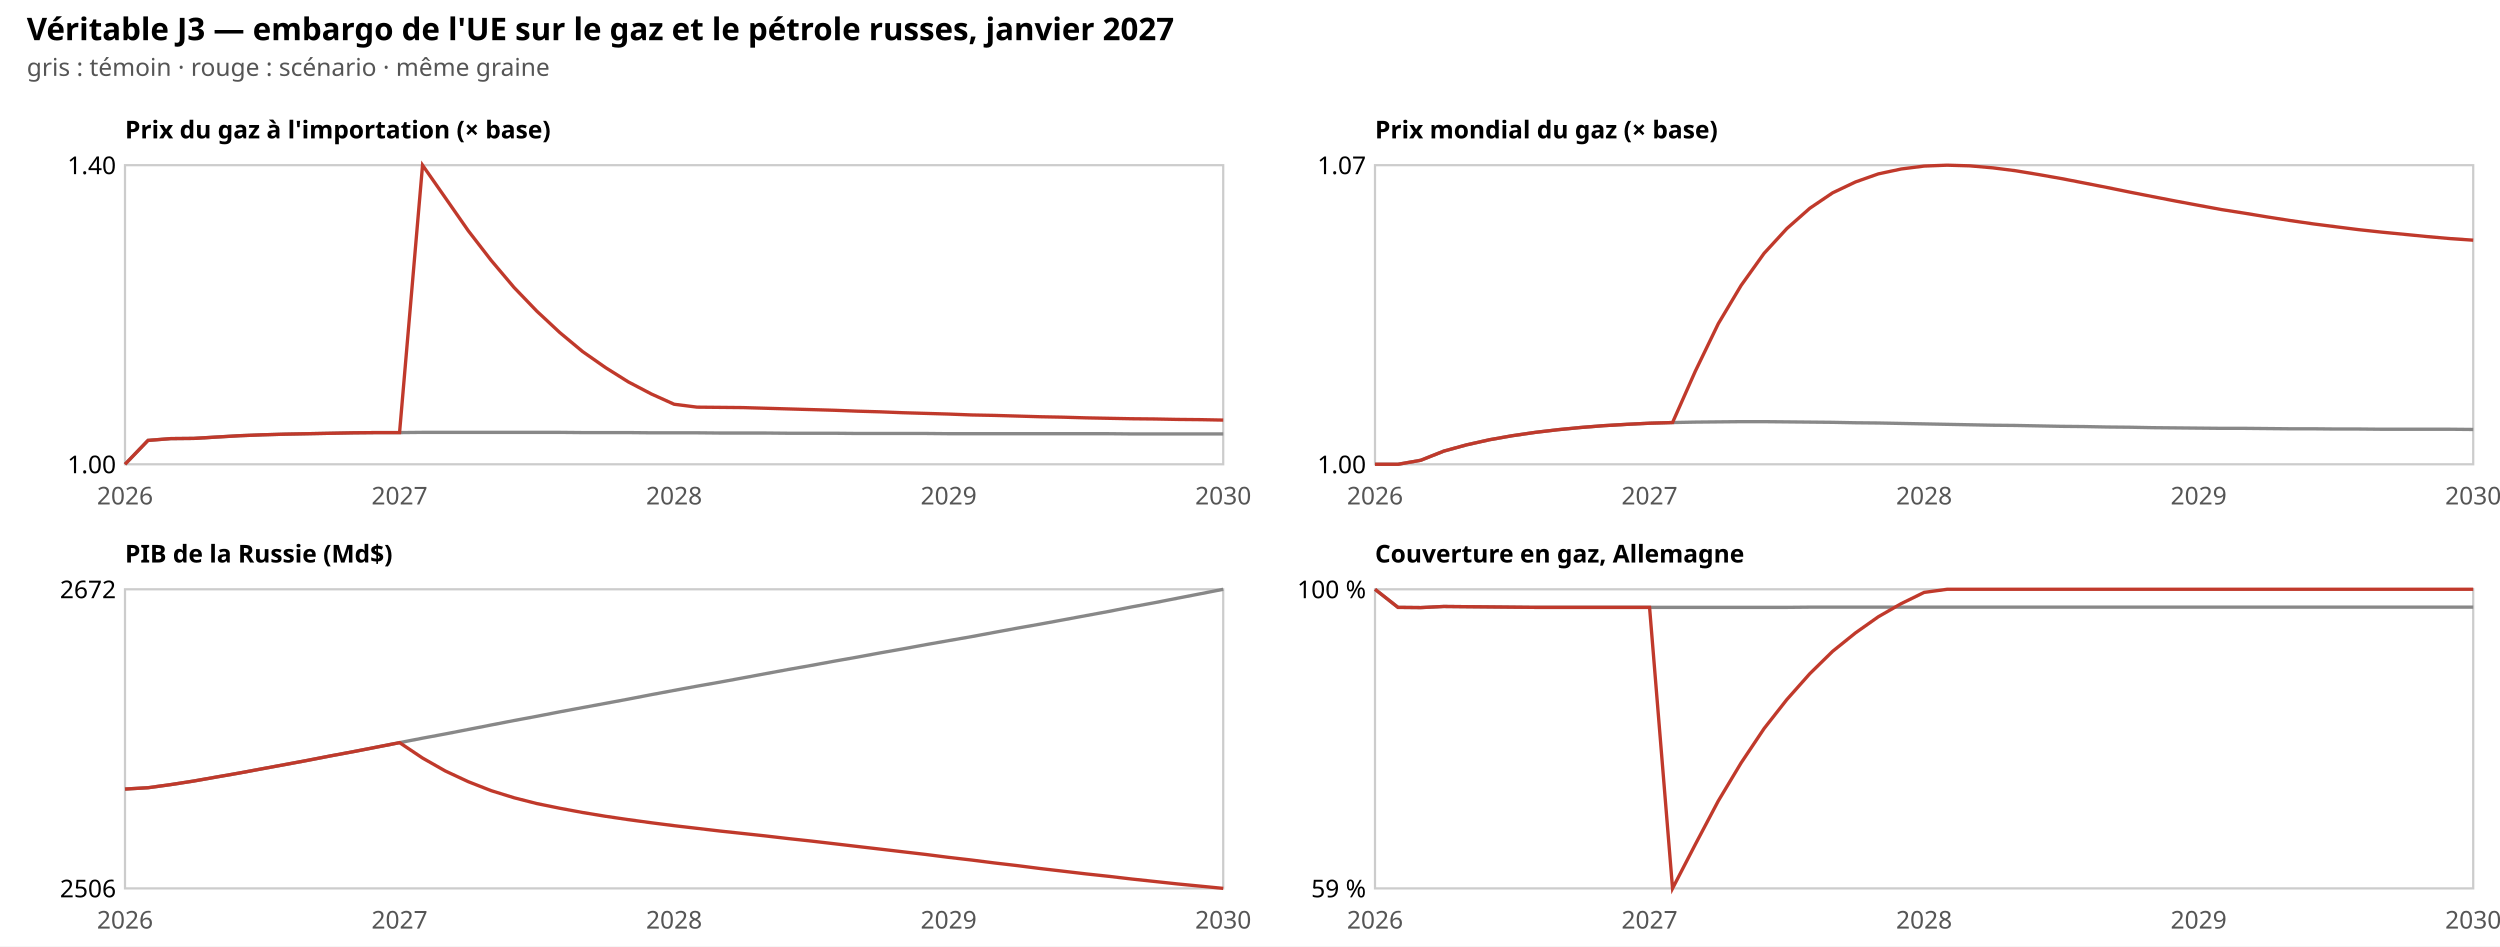
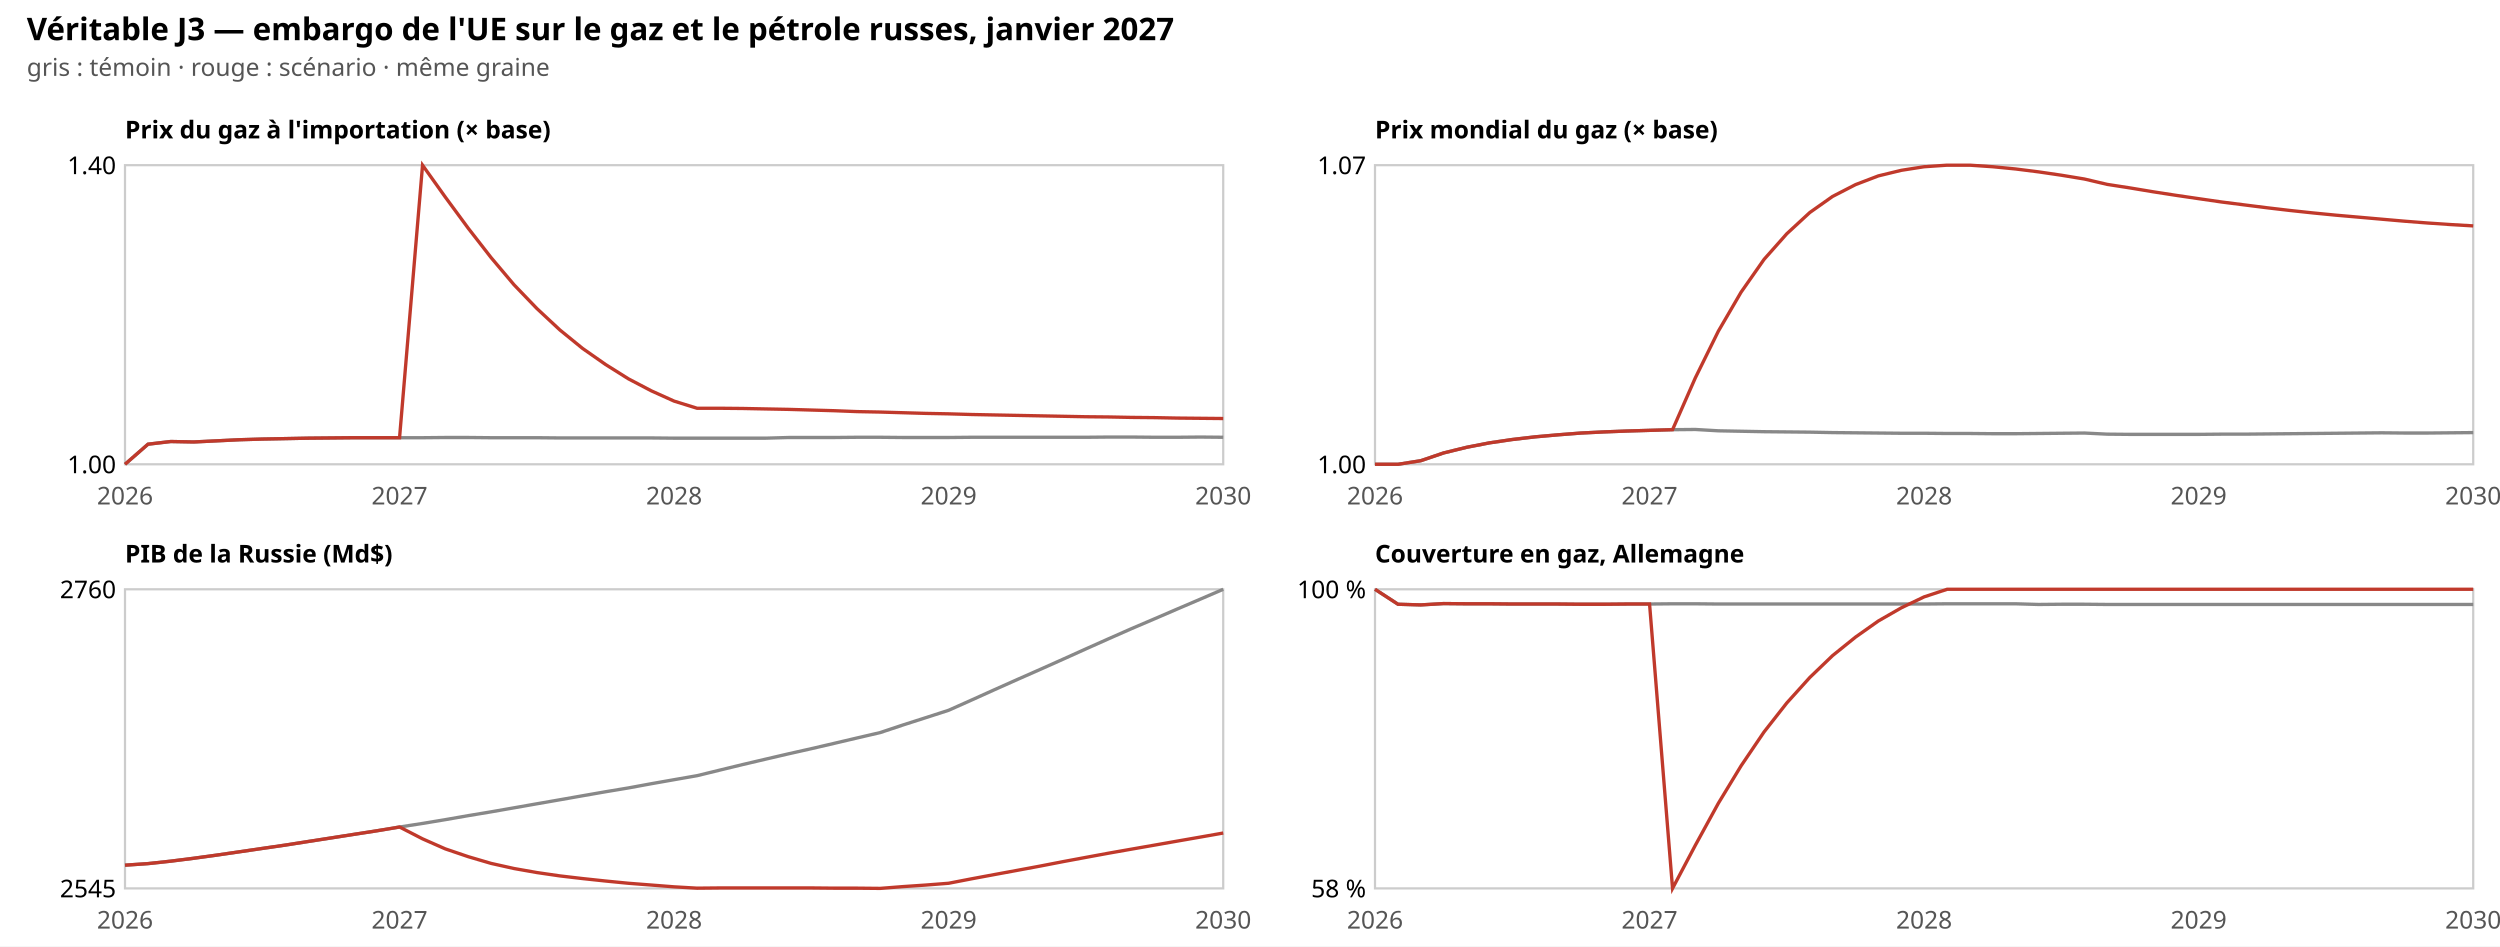
<svg xmlns="http://www.w3.org/2000/svg" width="1120" height="424" font-family="sans-serif" font-size="11">
  <rect width="100%" height="100%" fill="#ffffff" />
  <text x="12" y="18" font-size="14" font-weight="bold">Véritable J3 — embargo de l'UE sur le gaz et le pétrole russes, janvier 2027</text>
  <text x="12" y="34" fill="#555">gris : témoin · rouge : scénario · même graine</text>
  <text x="56" y="62" font-weight="bold">Prix du gaz à l'importation (× base)</text>
  <rect x="56" y="74" width="492" height="134" fill="none" stroke="#ccc" />
  <text x="52" y="78" text-anchor="end">1.40</text>
  <text x="52" y="212" text-anchor="end">1.00</text>
  <text x="56" y="226" text-anchor="middle" fill="#555">2026</text>
  <text x="179" y="226" text-anchor="middle" fill="#555">2027</text>
  <text x="302" y="226" text-anchor="middle" fill="#555">2028</text>
  <text x="425" y="226" text-anchor="middle" fill="#555">2029</text>
  <text x="548" y="226" text-anchor="middle" fill="#555">2030</text>
-   <path d="M56.0,208.0L66.3,197.3L76.5,196.5L86.8,196.4L97.0,195.8L107.3,195.2L117.5,194.8L127.8,194.5L138.0,194.3L148.3,194.1L158.5,193.9L168.8,193.8L179.0,193.8L189.3,193.7L199.5,193.7L209.8,193.7L220.0,193.7L230.3,193.7L240.5,193.7L250.8,193.7L261.0,193.8L271.3,193.8L281.5,193.8L291.8,193.9L302.0,193.9L312.3,193.9L322.5,194.0L332.8,194.0L343.0,194.0L353.3,194.1L363.5,194.1L373.8,194.1L384.0,194.2L394.3,194.2L404.5,194.2L414.8,194.2L425.0,194.3L435.3,194.3L445.5,194.3L455.8,194.3L466.0,194.3L476.3,194.3L486.5,194.3L496.8,194.3L507.0,194.4L517.3,194.4L527.5,194.4L537.8,194.4L548.0,194.4" fill="none" stroke="#888" stroke-width="1.5" />
-   <path d="M56.0,208.0L66.3,197.3L76.5,196.5L86.8,196.4L97.0,195.8L107.3,195.2L117.5,194.8L127.8,194.5L138.0,194.3L148.3,194.1L158.5,193.9L168.8,193.8L179.0,193.8L189.3,74.0L199.5,88.6L209.8,103.4L220.0,116.6L230.3,128.8L240.5,139.4L250.8,149.0L261.0,157.5L271.3,164.7L281.5,171.1L291.8,176.5L302.0,181.1L312.3,182.4L322.5,182.5L332.8,182.6L343.0,182.9L353.3,183.2L363.5,183.5L373.8,183.8L384.0,184.2L394.3,184.5L404.5,184.9L414.8,185.2L425.0,185.5L435.3,185.9L445.5,186.1L455.8,186.4L466.0,186.7L476.3,186.9L486.5,187.2L496.8,187.4L507.0,187.6L517.3,187.7L527.5,187.9L537.8,188.0L548.0,188.2" fill="none" stroke="#c0392b" stroke-width="1.5" />
+   <path d="M56.0,208.0L66.3,199.0L76.5,197.8L86.8,198.0L97.0,197.5L107.3,197.0L117.5,196.7L127.8,196.5L138.0,196.3L148.3,196.2L158.5,196.1L168.8,196.1L179.0,196.1L189.3,196.1L199.5,196.0L209.8,196.0L220.0,196.1L230.3,196.1L240.5,196.1L250.8,196.2L261.0,196.2L271.3,196.2L281.5,196.2L291.8,196.2L302.0,196.3L312.3,196.3L322.5,196.3L332.8,196.3L343.0,196.3L353.3,196.0L363.5,196.0L373.8,196.0L384.0,195.9L394.3,195.9L404.5,196.0L414.8,196.0L425.0,196.0L435.3,195.9L445.5,195.9L455.8,195.9L466.0,195.9L476.3,195.9L486.5,195.9L496.8,195.8L507.0,195.8L517.3,195.9L527.5,195.9L537.8,195.8L548.0,195.9" fill="none" stroke="#888" stroke-width="1.5" />
+   <path d="M56.0,208.0L66.3,199.0L76.5,197.8L86.8,198.0L97.0,197.5L107.3,197.0L117.5,196.7L127.8,196.5L138.0,196.3L148.3,196.2L158.5,196.1L168.8,196.1L179.0,196.1L189.3,74.0L199.5,88.3L209.8,102.3L220.0,115.4L230.3,127.6L240.5,138.2L250.8,147.8L261.0,156.1L271.3,163.3L281.5,169.7L291.8,175.1L302.0,179.7L312.3,182.9L322.5,182.9L332.8,183.0L343.0,183.2L353.3,183.4L363.5,183.7L373.8,184.0L384.0,184.4L394.3,184.6L404.5,184.9L414.8,185.2L425.0,185.4L435.3,185.7L445.5,185.9L455.8,186.1L466.0,186.3L476.3,186.5L486.5,186.7L496.8,186.8L507.0,187.0L517.3,187.1L527.5,187.3L537.8,187.4L548.0,187.5" fill="none" stroke="#c0392b" stroke-width="1.5" />
  <text x="616" y="62" font-weight="bold">Prix mondial du gaz (× base)</text>
  <rect x="616" y="74" width="492" height="134" fill="none" stroke="#ccc" />
  <text x="612" y="78" text-anchor="end">1.07</text>
  <text x="612" y="212" text-anchor="end">1.00</text>
  <text x="616" y="226" text-anchor="middle" fill="#555">2026</text>
  <text x="739" y="226" text-anchor="middle" fill="#555">2027</text>
  <text x="862" y="226" text-anchor="middle" fill="#555">2028</text>
  <text x="985" y="226" text-anchor="middle" fill="#555">2029</text>
  <text x="1108" y="226" text-anchor="middle" fill="#555">2030</text>
-   <path d="M616.0,208.0L626.3,208.0L636.5,206.2L646.8,202.1L657.0,199.3L667.3,197.0L677.5,195.2L687.8,193.7L698.0,192.5L708.3,191.5L718.5,190.7L728.8,190.1L739.0,189.6L749.3,189.3L759.5,189.1L769.8,189.0L780.0,188.9L790.3,188.9L800.5,189.0L810.8,189.1L821.0,189.2L831.3,189.4L841.5,189.5L851.8,189.7L862.0,189.9L872.3,190.1L882.5,190.3L892.8,190.5L903.0,190.6L913.3,190.8L923.5,191.0L933.8,191.1L944.0,191.3L954.3,191.4L964.5,191.6L974.8,191.7L985.0,191.8L995.3,191.9L1005.5,191.9L1015.8,192.0L1026.0,192.1L1036.3,192.1L1046.5,192.2L1056.8,192.2L1067.0,192.3L1077.3,192.3L1087.5,192.3L1097.8,192.3L1108.0,192.4" fill="none" stroke="#888" stroke-width="1.5" />
-   <path d="M616.0,208.0L626.3,208.0L636.5,206.2L646.8,202.1L657.0,199.3L667.3,197.0L677.5,195.2L687.8,193.7L698.0,192.5L708.3,191.5L718.5,190.7L728.8,190.1L739.0,189.6L749.3,189.3L759.5,166.3L769.8,145.0L780.0,127.9L790.3,113.5L800.5,102.4L810.8,93.3L821.0,86.4L831.3,81.5L841.5,77.9L851.8,75.7L862.0,74.4L872.3,74.0L882.5,74.3L892.8,75.2L903.0,76.5L913.3,78.2L923.5,80.0L933.8,82.0L944.0,84.0L954.3,86.1L964.5,88.1L974.8,90.1L985.0,92.0L995.3,93.9L1005.5,95.5L1015.8,97.2L1026.0,98.8L1036.3,100.3L1046.5,101.6L1056.8,102.9L1067.0,104.0L1077.3,105.0L1087.5,106.0L1097.8,106.9L1108.0,107.6" fill="none" stroke="#c0392b" stroke-width="1.5" />
+   <path d="M616.0,208.0L626.3,208.0L636.5,206.4L646.8,202.9L657.0,200.4L667.3,198.4L677.5,196.9L687.8,195.7L698.0,194.8L708.3,194.0L718.5,193.5L728.8,193.1L739.0,192.8L749.3,192.5L759.5,192.4L769.8,193.0L780.0,193.2L790.3,193.4L800.5,193.5L810.8,193.6L821.0,193.8L831.3,193.9L841.5,194.0L851.8,194.1L862.0,194.1L872.3,194.2L882.5,194.2L892.8,194.3L903.0,194.3L913.3,194.2L923.5,194.1L933.8,194.0L944.0,194.5L954.3,194.6L964.5,194.6L974.8,194.6L985.0,194.6L995.3,194.5L1005.5,194.5L1015.8,194.4L1026.0,194.3L1036.3,194.2L1046.5,194.1L1056.8,194.0L1067.0,193.9L1077.3,194.0L1087.5,194.0L1097.8,193.9L1108.0,193.8" fill="none" stroke="#888" stroke-width="1.5" />
+   <path d="M616.0,208.0L626.3,208.0L636.5,206.4L646.8,202.9L657.0,200.4L667.3,198.4L677.5,196.9L687.8,195.7L698.0,194.8L708.3,194.0L718.5,193.5L728.8,193.1L739.0,192.8L749.3,192.5L759.5,169.3L769.8,148.4L780.0,130.9L790.3,116.2L800.5,104.7L810.8,95.2L821.0,88.0L831.3,82.7L841.5,78.8L851.8,76.3L862.0,74.7L872.3,74.0L882.5,74.0L892.8,74.7L903.0,75.7L913.3,77.0L923.5,78.5L933.8,80.2L944.0,82.6L954.3,84.2L964.5,85.9L974.8,87.5L985.0,89.0L995.3,90.5L1005.5,91.8L1015.8,93.1L1026.0,94.3L1036.3,95.4L1046.5,96.4L1056.8,97.3L1067.0,98.2L1077.3,99.1L1087.5,99.9L1097.8,100.6L1108.0,101.2" fill="none" stroke="#c0392b" stroke-width="1.5" />
  <text x="56" y="252" font-weight="bold">PIB de la Russie (Md$)</text>
  <rect x="56" y="264" width="492" height="134" fill="none" stroke="#ccc" />
-   <text x="52" y="268" text-anchor="end">2672</text>
-   <text x="52" y="402" text-anchor="end">2506</text>
+   <text x="52" y="268" text-anchor="end">2760</text>
+   <text x="52" y="402" text-anchor="end">2545</text>
  <text x="56" y="416" text-anchor="middle" fill="#555">2026</text>
  <text x="179" y="416" text-anchor="middle" fill="#555">2027</text>
  <text x="302" y="416" text-anchor="middle" fill="#555">2028</text>
  <text x="425" y="416" text-anchor="middle" fill="#555">2029</text>
  <text x="548" y="416" text-anchor="middle" fill="#555">2030</text>
-   <path d="M56.0,353.5L66.3,352.9L76.5,351.5L86.8,349.9L97.0,348.1L107.3,346.3L117.5,344.4L127.8,342.5L138.0,340.6L148.3,338.6L158.5,336.7L168.8,334.7L179.0,332.7L189.3,330.7L199.5,328.8L209.8,326.8L220.0,324.8L230.3,322.8L240.5,320.9L250.8,318.9L261.0,317.0L271.3,315.1L281.5,313.2L291.8,311.2L302.0,309.3L312.3,307.4L322.5,305.6L332.8,303.7L343.0,301.8L353.3,299.9L363.5,298.1L373.8,296.2L384.0,294.4L394.3,292.5L404.5,290.7L414.8,288.8L425.0,287.0L435.3,285.2L445.5,283.3L455.8,281.4L466.0,279.6L476.3,277.7L486.5,275.8L496.8,273.9L507.0,271.9L517.3,270.0L527.5,268.0L537.8,266.0L548.0,264.0" fill="none" stroke="#888" stroke-width="1.5" />
-   <path d="M56.0,353.5L66.3,352.9L76.5,351.5L86.8,349.9L97.0,348.1L107.3,346.3L117.5,344.4L127.8,342.5L138.0,340.6L148.3,338.6L158.5,336.7L168.8,334.7L179.0,332.7L189.3,339.6L199.5,345.4L209.8,350.2L220.0,354.2L230.3,357.4L240.5,360.0L250.8,362.1L261.0,364.0L271.3,365.7L281.5,367.2L291.8,368.6L302.0,369.9L312.3,371.1L322.5,372.3L332.8,373.4L343.0,374.5L353.3,375.7L363.5,376.8L373.8,378.0L384.0,379.2L394.3,380.4L404.5,381.6L414.8,382.8L425.0,384.1L435.3,385.3L445.5,386.6L455.8,387.8L466.0,389.1L476.3,390.3L486.5,391.5L496.8,392.6L507.0,393.8L517.3,394.9L527.5,396.0L537.8,397.0L548.0,398.0" fill="none" stroke="#c0392b" stroke-width="1.5" />
+   <path d="M56.0,387.6L66.3,386.9L76.5,385.8L86.8,384.5L97.0,383.1L107.3,381.6L117.5,380.1L127.8,378.6L138.0,377.0L148.3,375.4L158.5,373.8L168.8,372.2L179.0,370.5L189.3,368.9L199.5,367.2L209.8,365.4L220.0,363.7L230.3,361.9L240.5,360.1L250.8,358.3L261.0,356.5L271.3,354.7L281.5,353.0L291.8,351.1L302.0,349.3L312.3,347.5L322.5,345.0L332.8,342.5L343.0,340.1L353.3,337.7L363.5,335.4L373.8,333.0L384.0,330.6L394.3,328.2L404.5,324.8L414.8,321.5L425.0,318.2L435.3,313.6L445.5,309.0L455.8,304.4L466.0,299.9L476.3,295.3L486.5,290.7L496.8,286.1L507.0,281.6L517.3,277.2L527.5,272.8L537.8,268.4L548.0,264.0" fill="none" stroke="#888" stroke-width="1.5" />
+   <path d="M56.0,387.6L66.3,386.9L76.5,385.8L86.8,384.5L97.0,383.1L107.3,381.6L117.5,380.1L127.8,378.6L138.0,377.0L148.3,375.4L158.5,373.8L168.8,372.2L179.0,370.5L189.3,375.8L199.5,380.3L209.8,383.8L220.0,386.8L230.3,389.1L240.5,390.9L250.8,392.4L261.0,393.6L271.3,394.7L281.5,395.7L291.8,396.5L302.0,397.3L312.3,397.9L322.5,397.8L332.8,397.8L343.0,397.8L353.3,397.8L363.5,397.8L373.8,397.9L384.0,397.9L394.3,398.0L404.5,397.2L414.8,396.5L425.0,395.7L435.3,393.7L445.5,391.8L455.8,389.9L466.0,388.0L476.3,386.0L486.5,384.1L496.8,382.2L507.0,380.4L517.3,378.6L527.5,376.8L537.8,375.0L548.0,373.2" fill="none" stroke="#c0392b" stroke-width="1.5" />
  <text x="616" y="252" font-weight="bold">Couverture en gaz, Allemagne</text>
  <rect x="616" y="264" width="492" height="134" fill="none" stroke="#ccc" />
  <text x="612" y="268" text-anchor="end">100 %</text>
-   <text x="612" y="402" text-anchor="end">59 %</text>
+   <text x="612" y="402" text-anchor="end">58 %</text>
  <text x="616" y="416" text-anchor="middle" fill="#555">2026</text>
  <text x="739" y="416" text-anchor="middle" fill="#555">2027</text>
  <text x="862" y="416" text-anchor="middle" fill="#555">2028</text>
  <text x="985" y="416" text-anchor="middle" fill="#555">2029</text>
  <text x="1108" y="416" text-anchor="middle" fill="#555">2030</text>
-   <path d="M616.0,264.0L626.3,272.1L636.5,272.2L646.8,271.7L657.0,271.8L667.3,271.9L677.5,272.0L687.8,272.1L698.0,272.1L708.3,272.1L718.5,272.1L728.8,272.1L739.0,272.1L749.3,272.1L759.5,272.1L769.8,272.1L780.0,272.1L790.3,272.1L800.5,272.1L810.8,272.0L821.0,272.0L831.3,272.0L841.5,272.0L851.8,272.0L862.0,272.0L872.3,272.0L882.5,272.0L892.8,272.0L903.0,272.0L913.3,272.0L923.5,272.0L933.8,272.0L944.0,272.0L954.3,272.0L964.5,272.0L974.8,272.0L985.0,272.0L995.3,272.0L1005.5,272.0L1015.8,272.0L1026.0,272.0L1036.3,272.0L1046.5,272.0L1056.8,272.0L1067.0,272.0L1077.3,272.0L1087.5,272.0L1097.8,272.0L1108.0,272.0" fill="none" stroke="#888" stroke-width="1.5" />
-   <path d="M616.0,264.0L626.3,272.1L636.5,272.2L646.8,271.7L657.0,271.8L667.3,271.9L677.5,272.0L687.8,272.1L698.0,272.1L708.3,272.1L718.5,272.1L728.8,272.1L739.0,272.1L749.3,398.0L759.5,378.3L769.8,358.8L780.0,341.8L790.3,326.4L800.5,313.4L810.8,301.8L821.0,291.8L831.3,283.5L841.5,276.3L851.8,270.4L862.0,265.4L872.3,264.0L882.5,264.0L892.8,264.0L903.0,264.0L913.3,264.0L923.5,264.0L933.8,264.0L944.0,264.0L954.3,264.0L964.5,264.0L974.8,264.0L985.0,264.0L995.3,264.0L1005.5,264.0L1015.8,264.0L1026.0,264.0L1036.3,264.0L1046.5,264.0L1056.8,264.0L1067.0,264.0L1077.3,264.0L1087.5,264.0L1097.8,264.0L1108.0,264.0" fill="none" stroke="#c0392b" stroke-width="1.5" />
+   <path d="M616.0,264.0L626.3,270.7L636.5,271.0L646.8,270.4L657.0,270.5L667.3,270.5L677.5,270.6L687.8,270.6L698.0,270.6L708.3,270.7L718.5,270.7L728.8,270.6L739.0,270.6L749.3,270.5L759.5,270.5L769.8,270.6L780.0,270.6L790.3,270.6L800.5,270.6L810.8,270.6L821.0,270.6L831.3,270.6L841.5,270.6L851.8,270.6L862.0,270.6L872.3,270.5L882.5,270.5L892.8,270.5L903.0,270.5L913.3,270.8L923.5,270.7L933.8,270.7L944.0,270.8L954.3,270.8L964.5,270.8L974.8,270.8L985.0,270.8L995.3,270.8L1005.5,270.8L1015.8,270.8L1026.0,270.8L1036.3,270.8L1046.5,270.8L1056.8,270.8L1067.0,270.8L1077.3,270.8L1087.5,270.8L1097.8,270.8L1108.0,270.8" fill="none" stroke="#888" stroke-width="1.5" />
+   <path d="M616.0,264.0L626.3,270.7L636.5,271.0L646.8,270.4L657.0,270.5L667.3,270.5L677.5,270.6L687.8,270.6L698.0,270.6L708.3,270.7L718.5,270.7L728.8,270.6L739.0,270.6L749.3,398.0L759.5,378.7L769.8,359.9L780.0,343.1L790.3,327.9L800.5,314.9L810.8,303.5L821.0,293.7L831.3,285.4L841.5,278.2L851.8,272.3L862.0,267.4L872.3,264.0L882.5,264.0L892.8,264.0L903.0,264.0L913.3,264.0L923.5,264.0L933.8,264.0L944.0,264.0L954.3,264.0L964.5,264.0L974.8,264.0L985.0,264.0L995.3,264.0L1005.5,264.0L1015.8,264.0L1026.0,264.0L1036.3,264.0L1046.5,264.0L1056.8,264.0L1067.0,264.0L1077.3,264.0L1087.5,264.0L1097.8,264.0L1108.0,264.0" fill="none" stroke="#c0392b" stroke-width="1.5" />
</svg>
